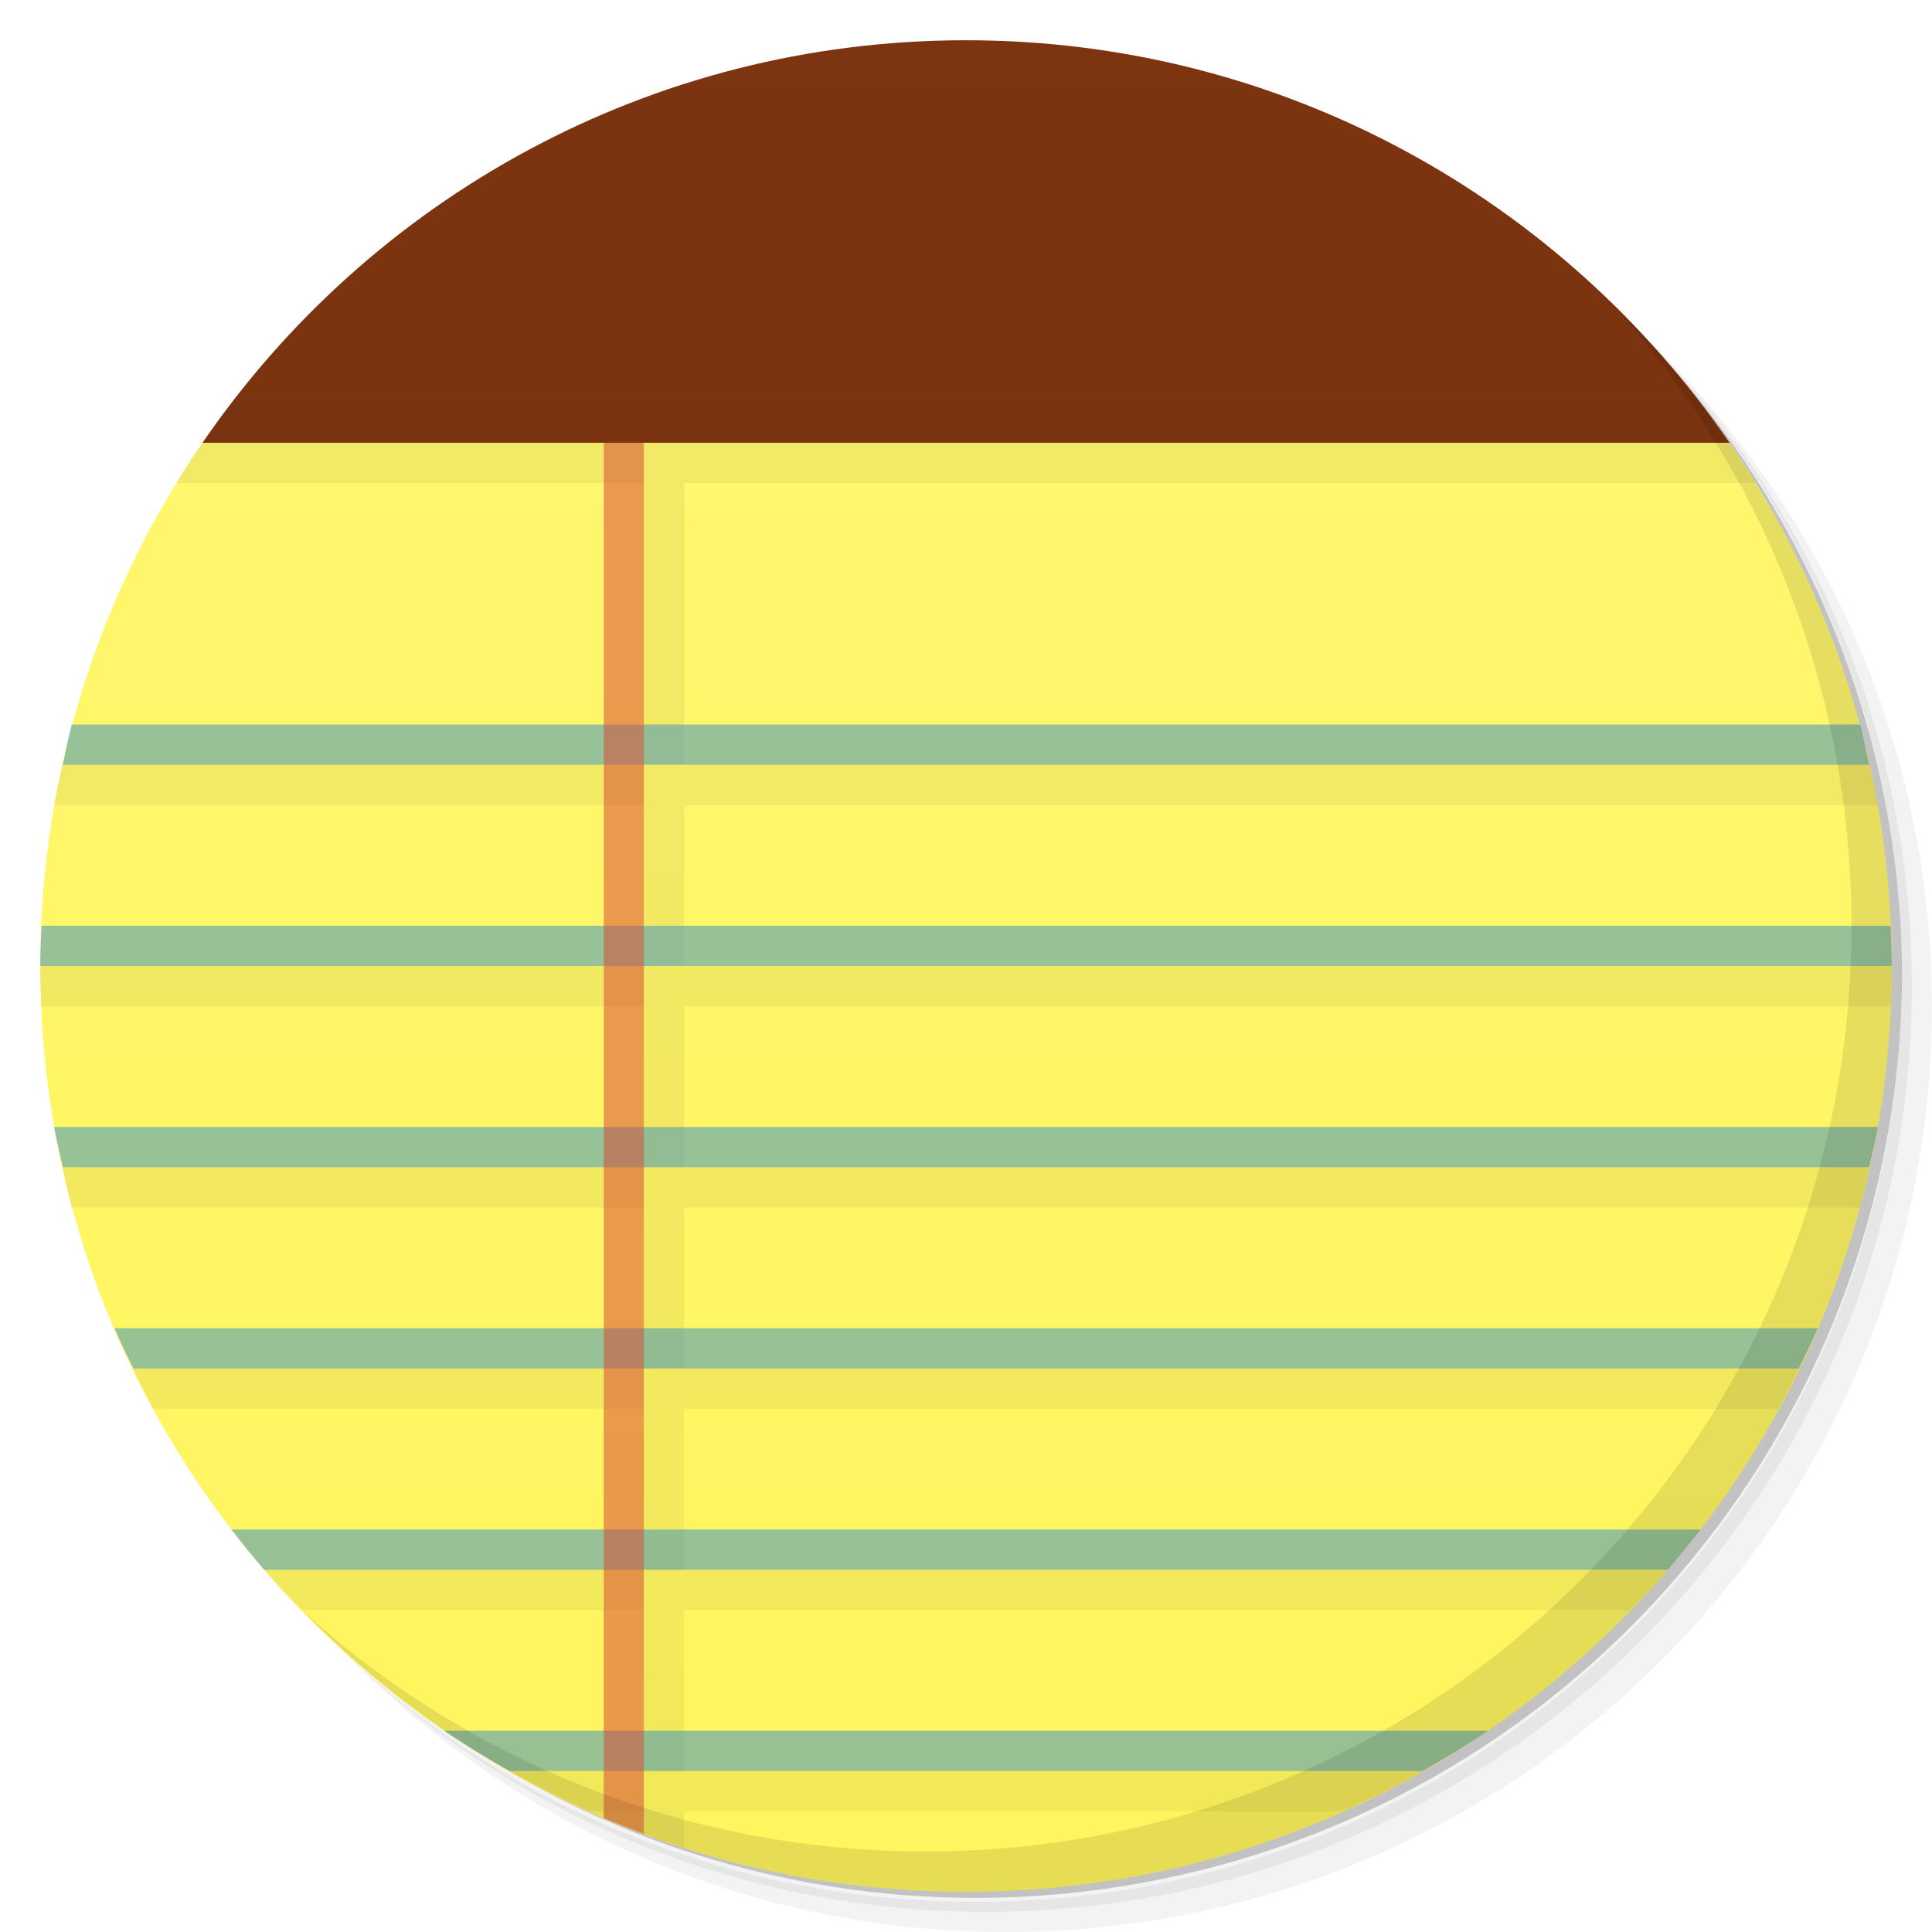
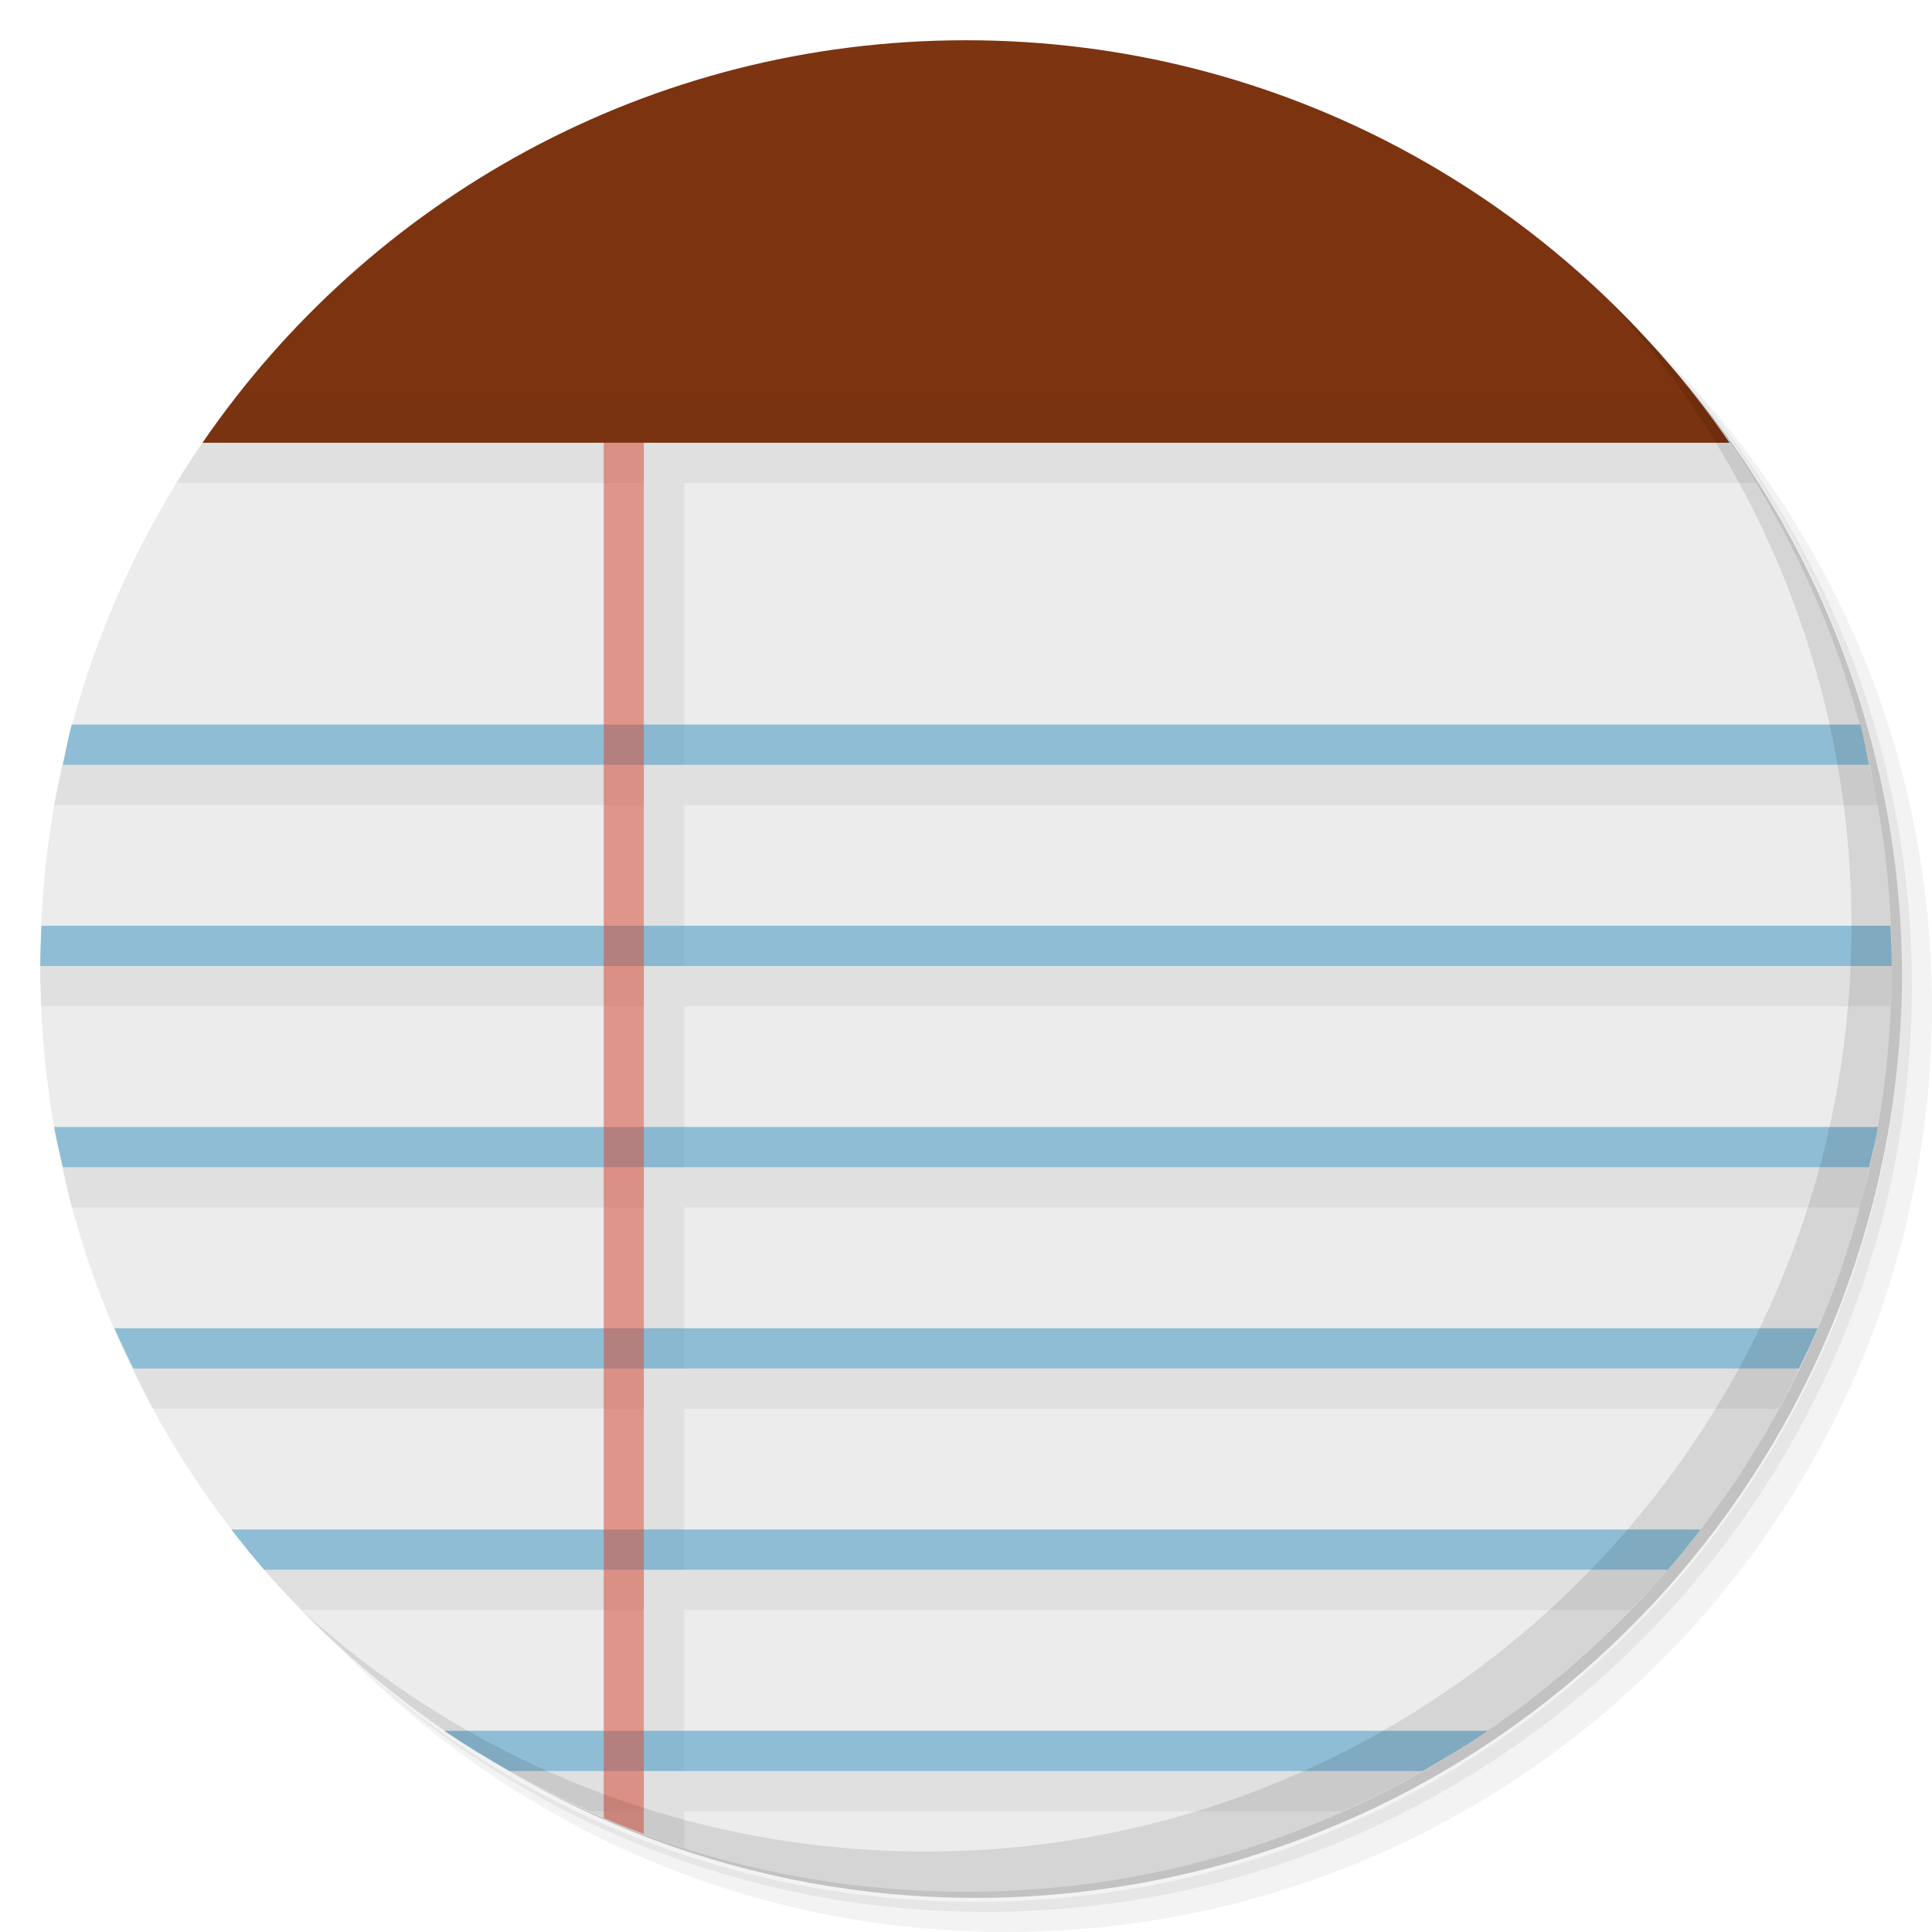
- <svg xmlns="http://www.w3.org/2000/svg" viewBox="0 0 48 48">
-   <defs>
+ <svg xmlns="http://www.w3.org/2000/svg" viewBox="0 0 48 48" id="svg2" version="1.1">
+   <defs id="defs4">
    <linearGradient id="linearGradient3103" gradientUnits="userSpaceOnUse" gradientTransform="matrix(6.776435,0,0,20.14532,-840.8114,-5436.431)" y1="279.1" x2="0" y2="268.33">
-       <stop style="stop-color:#4d200a;stop-opacity:1" />
-       <stop offset="1" style="stop-color:#853711;stop-opacity:1" />
+       <stop style="stop-color:#4d200a;stop-opacity:1" id="stop7" />
+       <stop offset="1" style="stop-color:#853711;stop-opacity:1" id="stop9" />
    </linearGradient>
    <linearGradient id="linearGradient3418" gradientUnits="userSpaceOnUse" gradientTransform="matrix(0,-1,1,0,-1.5e-6,48)" x1="1" x2="47">
-       <stop style="stop-color:#fff55d;stop-opacity:1" />
-       <stop offset="1" style="stop-color:#fff772;stop-opacity:1" />
+       <stop style="stop-color:#fff55d;stop-opacity:1" id="stop12" />
+       <stop offset="1" style="stop-color:#fff772;stop-opacity:1" id="stop14" />
    </linearGradient>
  </defs>
-   <g>
-     <path d="m 36.31 5 c 5.859 4.062 9.688 10.831 9.688 18.5 c 0 12.426 -10.07 22.5 -22.5 22.5 c -7.669 0 -14.438 -3.828 -18.5 -9.688 c 1.037 1.822 2.306 3.499 3.781 4.969 c 4.085 3.712 9.514 5.969 15.469 5.969 c 12.703 0 23 -10.298 23 -23 c 0 -5.954 -2.256 -11.384 -5.969 -15.469 c -1.469 -1.475 -3.147 -2.744 -4.969 -3.781 z m 4.969 3.781 c 3.854 4.113 6.219 9.637 6.219 15.719 c 0 12.703 -10.297 23 -23 23 c -6.081 0 -11.606 -2.364 -15.719 -6.219 c 4.16 4.144 9.883 6.719 16.219 6.719 c 12.703 0 23 -10.298 23 -23 c 0 -6.335 -2.575 -12.06 -6.719 -16.219 z" style="opacity:0.05" />
-     <path d="m 41.28 8.781 c 3.712 4.085 5.969 9.514 5.969 15.469 c 0 12.703 -10.297 23 -23 23 c -5.954 0 -11.384 -2.256 -15.469 -5.969 c 4.113 3.854 9.637 6.219 15.719 6.219 c 12.703 0 23 -10.298 23 -23 c 0 -6.081 -2.364 -11.606 -6.219 -15.719 z" style="opacity:0.1" />
-     <path d="m 31.25 2.375 c 8.615 3.154 14.75 11.417 14.75 21.13 c 0 12.426 -10.07 22.5 -22.5 22.5 c -9.708 0 -17.971 -6.135 -21.12 -14.75 a 23 23 0 0 0 44.875 -7 a 23 23 0 0 0 -16 -21.875 z" style="opacity:0.2" />
+   <g id="g16">
+     <path d="m 36.31 5 c 5.859 4.062 9.688 10.831 9.688 18.5 c 0 12.426 -10.07 22.5 -22.5 22.5 c -7.669 0 -14.438 -3.828 -18.5 -9.688 c 1.037 1.822 2.306 3.499 3.781 4.969 c 4.085 3.712 9.514 5.969 15.469 5.969 c 12.703 0 23 -10.298 23 -23 c 0 -5.954 -2.256 -11.384 -5.969 -15.469 c -1.469 -1.475 -3.147 -2.744 -4.969 -3.781 z m 4.969 3.781 c 3.854 4.113 6.219 9.637 6.219 15.719 c 0 12.703 -10.297 23 -23 23 c -6.081 0 -11.606 -2.364 -15.719 -6.219 c 4.16 4.144 9.883 6.719 16.219 6.719 c 12.703 0 23 -10.298 23 -23 c 0 -6.335 -2.575 -12.06 -6.719 -16.219 z" style="opacity:0.05" id="path18" />
+     <path d="m 41.28 8.781 c 3.712 4.085 5.969 9.514 5.969 15.469 c 0 12.703 -10.297 23 -23 23 c -5.954 0 -11.384 -2.256 -15.469 -5.969 c 4.113 3.854 9.637 6.219 15.719 6.219 c 12.703 0 23 -10.298 23 -23 c 0 -6.081 -2.364 -11.606 -6.219 -15.719 z" style="opacity:0.1" id="path20" />
+     <path d="m 31.25 2.375 c 8.615 3.154 14.75 11.417 14.75 21.13 c 0 12.426 -10.07 22.5 -22.5 22.5 c -9.708 0 -17.971 -6.135 -21.12 -14.75 a 23 23 0 0 0 44.875 -7 a 23 23 0 0 0 -16 -21.875 z" style="opacity:0.2" id="path22" />
  </g>
-   <path d="m 5.03 11 c -2.535 3.697 -4.03 8.179 -4.03 13 0 12.703 10.297 23 23 23 12.703 0 23 -10.297 23 -23 0 -4.821 -1.496 -9.303 -4.03 -13 c -12.72 -1.238 -25.41 -1.984 -37.94 0" style="fill:url(#linearGradient3418);fill-opacity:1" />
-   <path d="m 5.03 11 c -0.226 0.329 -0.448 0.659 -0.656 1 l 11.625 0 l 0 7 l -14.438 0 c -0.074 0.332 -0.16 0.663 -0.219 1 l 14.656 0 l 0 4 l -15 0 c 0 0.334 0.017 0.669 0.031 1 l 14.969 0 l 0 4 l -14.438 0 c 0.074 0.332 0.131 0.674 0.219 1 l 14.219 0 l 0 4 l -12.688 0 c 0.162 0.335 0.322 0.674 0.5 1 l 12.188 0 l 0 4 l -9.438 0 c 0.298 0.346 0.62 0.673 0.938 1 l 8.5 0 l 0 4 l -3.344 0 c 0.642 0.364 1.321 0.697 2 1 l 1.344 0 l 0 0.563 c 0.33 0.123 0.663 0.236 1 0.344 l 0 -0.906 l 16.344 0 c 0.679 -0.303 1.358 -0.636 2 -1 l -18.344 0 l 0 -4 l 23.5 0 c 0.318 -0.327 0.64 -0.654 0.938 -1 l -24.438 0 l 0 -4 l 27.19 0 c 0.178 -0.326 0.338 -0.665 0.5 -1 l -27.688 0 l 0 -4 l 29.22 0 c 0.088 -0.326 0.145 -0.668 0.219 -1 l -29.438 0 l 0 -4 l 29.969 0 c 0.014 -0.331 0.031 -0.666 0.031 -1 l -30 0 l 0 -4 l 29.656 0 c -0.059 -0.337 -0.145 -0.668 -0.219 -1 l -29.438 0 l 0 -7 l 26.625 0 c -0.209 -0.341 -0.431 -0.671 -0.656 -1 l -37.938 0 z" style="fill:#000;opacity:0.1;fill-opacity:0.533;stroke:none;fill-rule:evenodd" />
-   <path d="m 1.781 18 c -0.088 0.326 -0.145 0.668 -0.219 1 l 44.875 0 c -0.074 -0.332 -0.131 -0.674 -0.219 -1 l -44.44 0 z m -0.75 5 c -0.014 0.331 -0.031 0.666 -0.031 1 l 46 0 c 0 -0.334 -0.017 -0.669 -0.031 -1 l -45.938 0 z m 0.313 5 c 0.059 0.337 0.145 0.668 0.219 1 l 44.875 0 c 0.074 -0.332 0.16 -0.663 0.219 -1 l -45.31 0 z m 1.5 5 c 0.143 0.335 0.311 0.673 0.469 1 l 41.38 0 c 0.158 -0.327 0.326 -0.665 0.469 -1 l -42.31 0 z m 2.906 5 c 0.26 0.339 0.534 0.677 0.813 1 l 34.875 0 c 0.279 -0.323 0.552 -0.661 0.813 -1 l -36.5 0 z m 5.281 5 c 0.523 0.357 1.072 0.686 1.625 1 l 22.688 0 c 0.553 -0.314 1.102 -0.643 1.625 -1 l -25.938 0 z" style="fill:#3d95c1;fill-opacity:0.533;stroke:none;fill-rule:evenodd" />
-   <path d="m 24 1 c -7.882 0 -14.824 3.957 -18.969 10 l 37.938 0 c -4.144 -6.04 -11.09 -10 -18.969 -10 z" style="fill:url(#linearGradient3103);stroke:none;fill-rule:evenodd" />
-   <path d="m 15 11 l 0 34.17 c 0.328 0.14 0.66 0.27 0.996 0.395 l 0 -34.564 l -0.996 0 z" style="fill:#d64936;fill-opacity:0.533" />
-   <g>
-     <path d="m 40.03 7.531 c 3.712 4.084 5.969 9.514 5.969 15.469 0 12.703 -10.297 23 -23 23 c -5.954 0 -11.384 -2.256 -15.469 -5.969 4.178 4.291 10.01 6.969 16.469 6.969 c 12.703 0 23 -10.298 23 -23 0 -6.462 -2.677 -12.291 -6.969 -16.469 z" style="opacity:0.1" />
+   <path d="m 5.03 11 c -2.535 3.697 -4.03 8.179 -4.03 13 0 12.703 10.297 23 23 23 12.703 0 23 -10.297 23 -23 0 -4.821 -1.496 -9.303 -4.03 -13 c -12.72 -1.238 -25.41 -1.984 -37.94 0" style="fill:#ececec;fill-opacity:1" id="path24" />
+   <path d="m 5.03 11 c -0.226 0.329 -0.448 0.659 -0.656 1 l 11.625 0 l 0 7 l -14.438 0 c -0.074 0.332 -0.16 0.663 -0.219 1 l 14.656 0 l 0 4 l -15 0 c 0 0.334 0.017 0.669 0.031 1 l 14.969 0 l 0 4 l -14.438 0 c 0.074 0.332 0.131 0.674 0.219 1 l 14.219 0 l 0 4 l -12.688 0 c 0.162 0.335 0.322 0.674 0.5 1 l 12.188 0 l 0 4 l -9.438 0 c 0.298 0.346 0.62 0.673 0.938 1 l 8.5 0 l 0 4 l -3.344 0 c 0.642 0.364 1.321 0.697 2 1 l 1.344 0 l 0 0.563 c 0.33 0.123 0.663 0.236 1 0.344 l 0 -0.906 l 16.344 0 c 0.679 -0.303 1.358 -0.636 2 -1 l -18.344 0 l 0 -4 l 23.5 0 c 0.318 -0.327 0.64 -0.654 0.938 -1 l -24.438 0 l 0 -4 l 27.19 0 c 0.178 -0.326 0.338 -0.665 0.5 -1 l -27.688 0 l 0 -4 l 29.22 0 c 0.088 -0.326 0.145 -0.668 0.219 -1 l -29.438 0 l 0 -4 l 29.969 0 c 0.014 -0.331 0.031 -0.666 0.031 -1 l -30 0 l 0 -4 l 29.656 0 c -0.059 -0.337 -0.145 -0.668 -0.219 -1 l -29.438 0 l 0 -7 l 26.625 0 c -0.209 -0.341 -0.431 -0.671 -0.656 -1 l -37.938 0 z" style="fill:#000;opacity:0.1;fill-opacity:0.533;stroke:none;fill-rule:evenodd" id="path26" />
+   <path d="m 1.781 18 c -0.088 0.326 -0.145 0.668 -0.219 1 l 44.875 0 c -0.074 -0.332 -0.131 -0.674 -0.219 -1 l -44.44 0 z m -0.75 5 c -0.014 0.331 -0.031 0.666 -0.031 1 l 46 0 c 0 -0.334 -0.017 -0.669 -0.031 -1 l -45.938 0 z m 0.313 5 c 0.059 0.337 0.145 0.668 0.219 1 l 44.875 0 c 0.074 -0.332 0.16 -0.663 0.219 -1 l -45.31 0 z m 1.5 5 c 0.143 0.335 0.311 0.673 0.469 1 l 41.38 0 c 0.158 -0.327 0.326 -0.665 0.469 -1 l -42.31 0 z m 2.906 5 c 0.26 0.339 0.534 0.677 0.813 1 l 34.875 0 c 0.279 -0.323 0.552 -0.661 0.813 -1 l -36.5 0 z m 5.281 5 c 0.523 0.357 1.072 0.686 1.625 1 l 22.688 0 c 0.553 -0.314 1.102 -0.643 1.625 -1 l -25.938 0 z" style="fill:#3d95c1;fill-opacity:0.533;stroke:none;fill-rule:evenodd" id="path28" />
+   <path d="m 24 1 c -7.882 0 -14.824 3.957 -18.969 10 l 37.938 0 c -4.144 -6.04 -11.09 -10 -18.969 -10 z" style="fill:url(#linearGradient3103);stroke:none;fill-rule:evenodd" id="path30" />
+   <path d="m 15 11 l 0 34.17 c 0.328 0.14 0.66 0.27 0.996 0.395 l 0 -34.564 l -0.996 0 z" style="fill:#d64936;fill-opacity:0.533" id="path32" />
+   <g id="g34">
+     <path d="m 40.03 7.531 c 3.712 4.084 5.969 9.514 5.969 15.469 0 12.703 -10.297 23 -23 23 c -5.954 0 -11.384 -2.256 -15.469 -5.969 4.178 4.291 10.01 6.969 16.469 6.969 c 12.703 0 23 -10.298 23 -23 0 -6.462 -2.677 -12.291 -6.969 -16.469 z" style="opacity:0.1" id="path36" />
  </g>
</svg>
